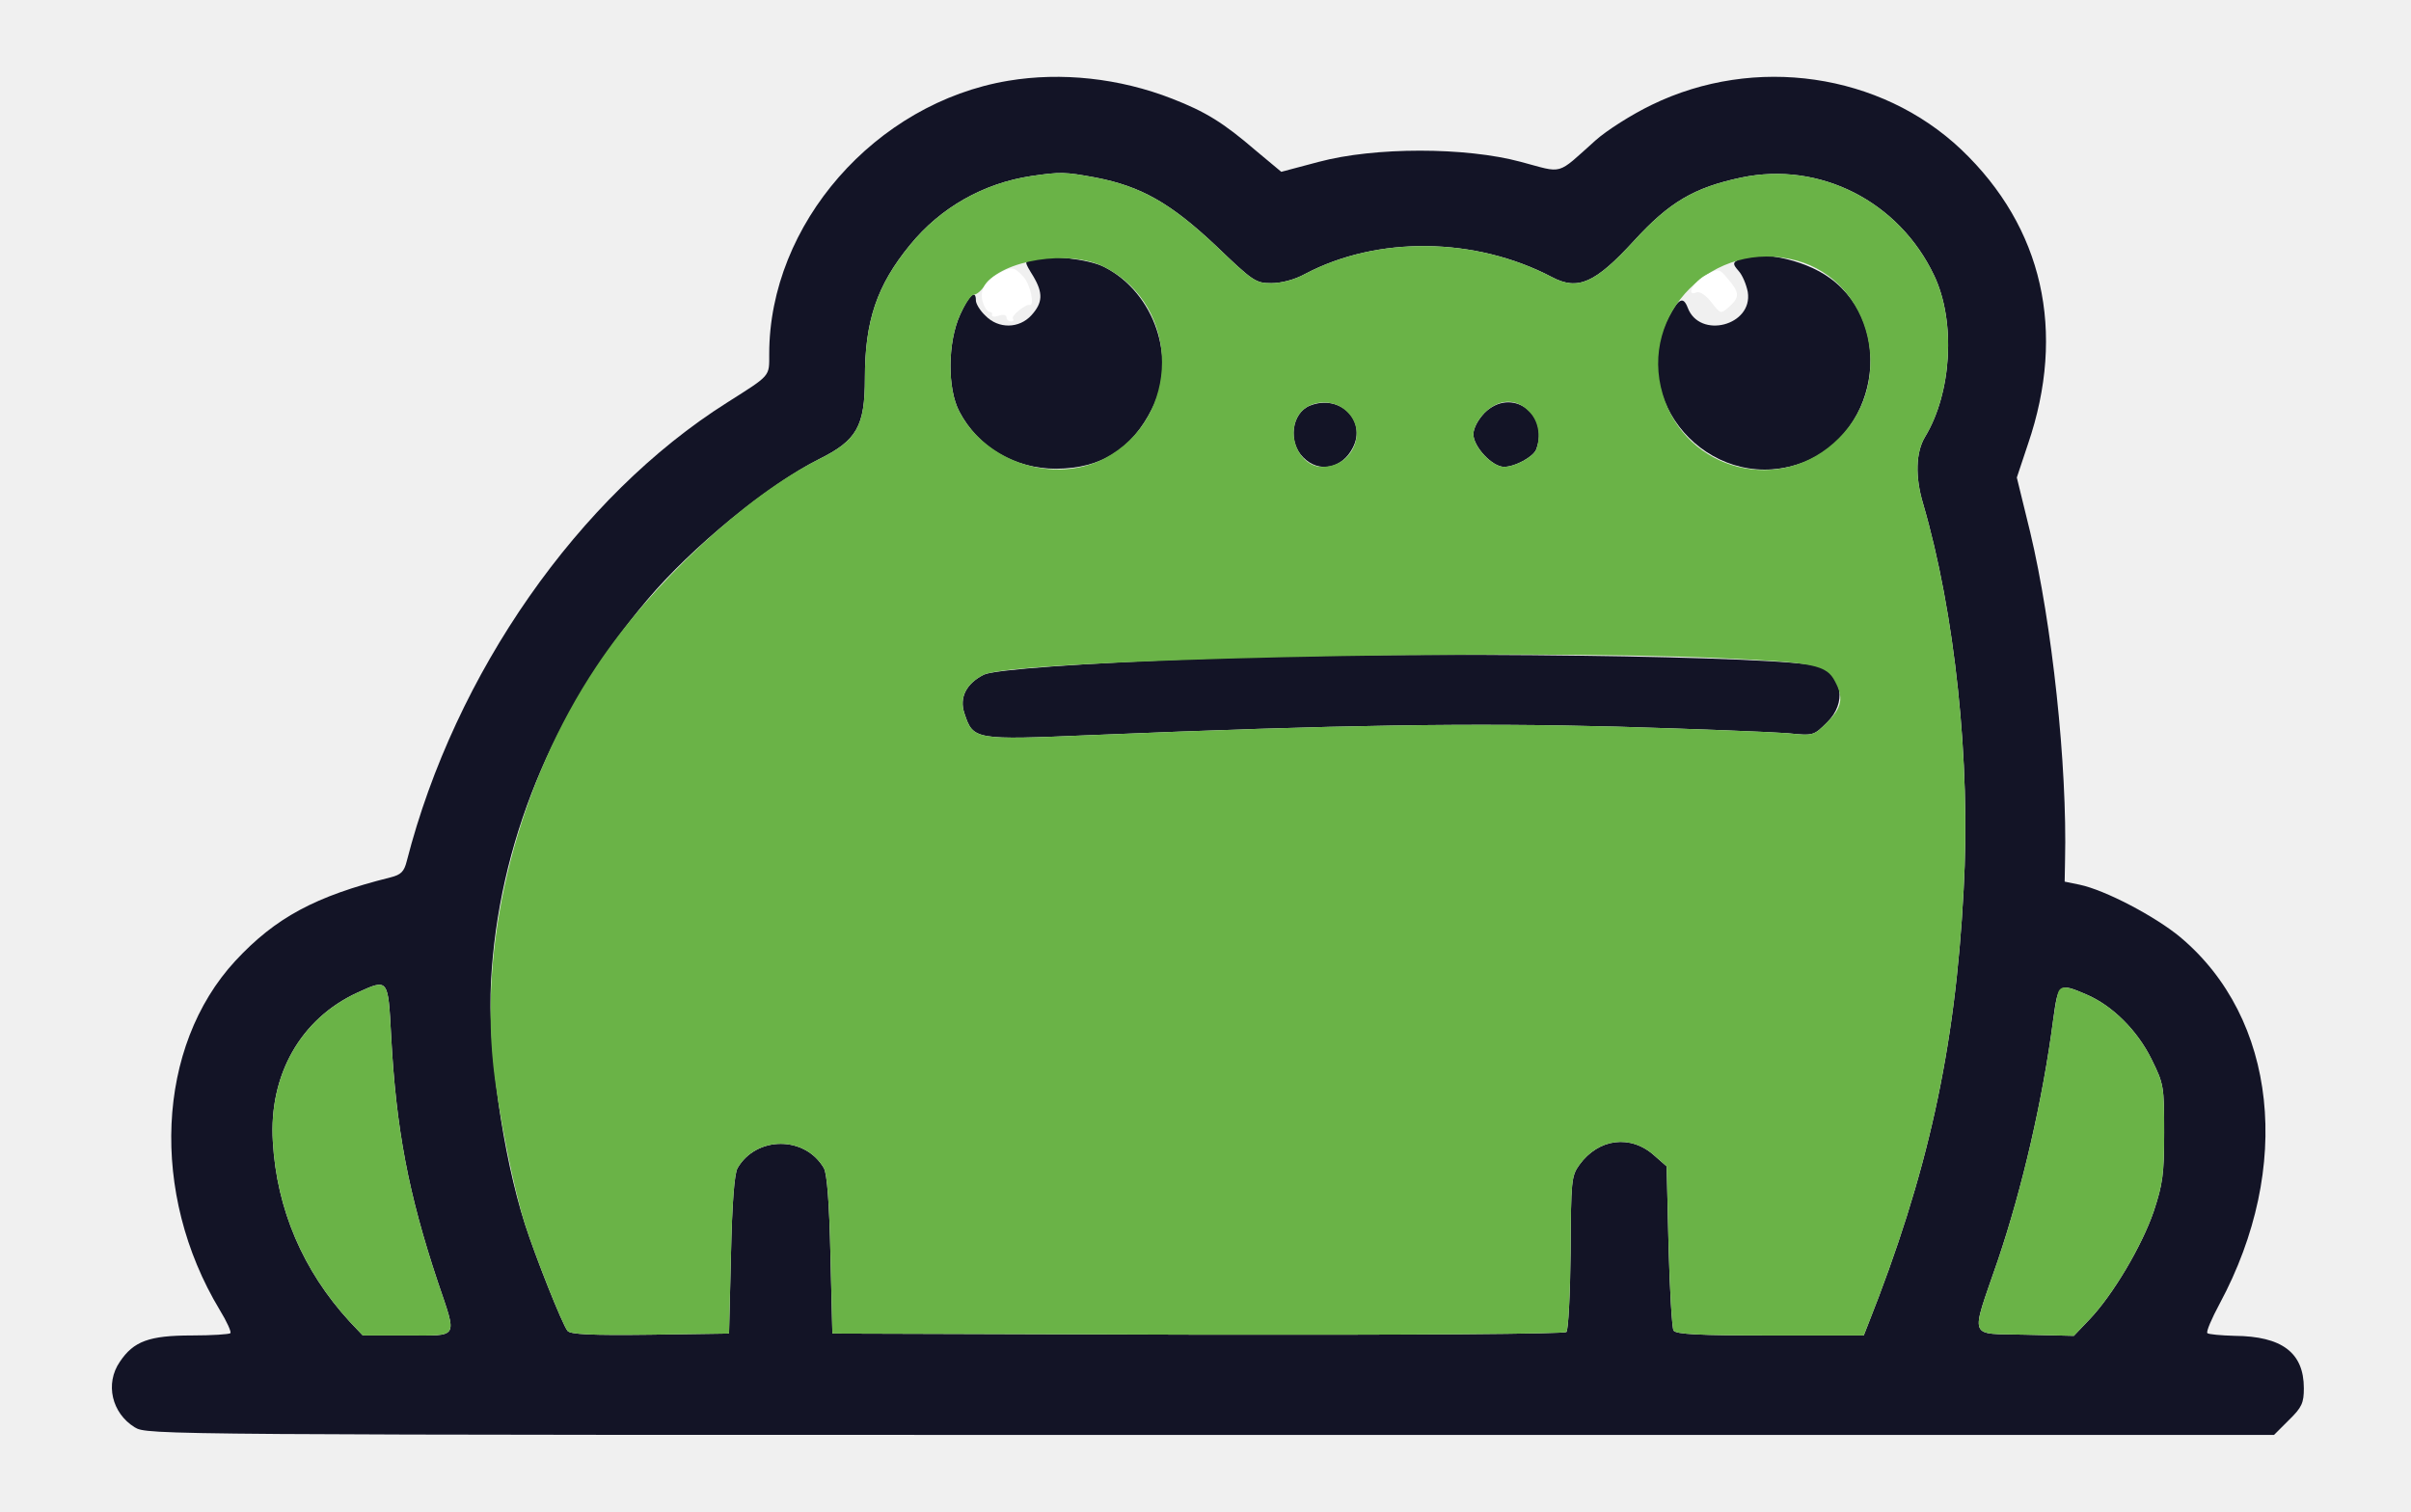
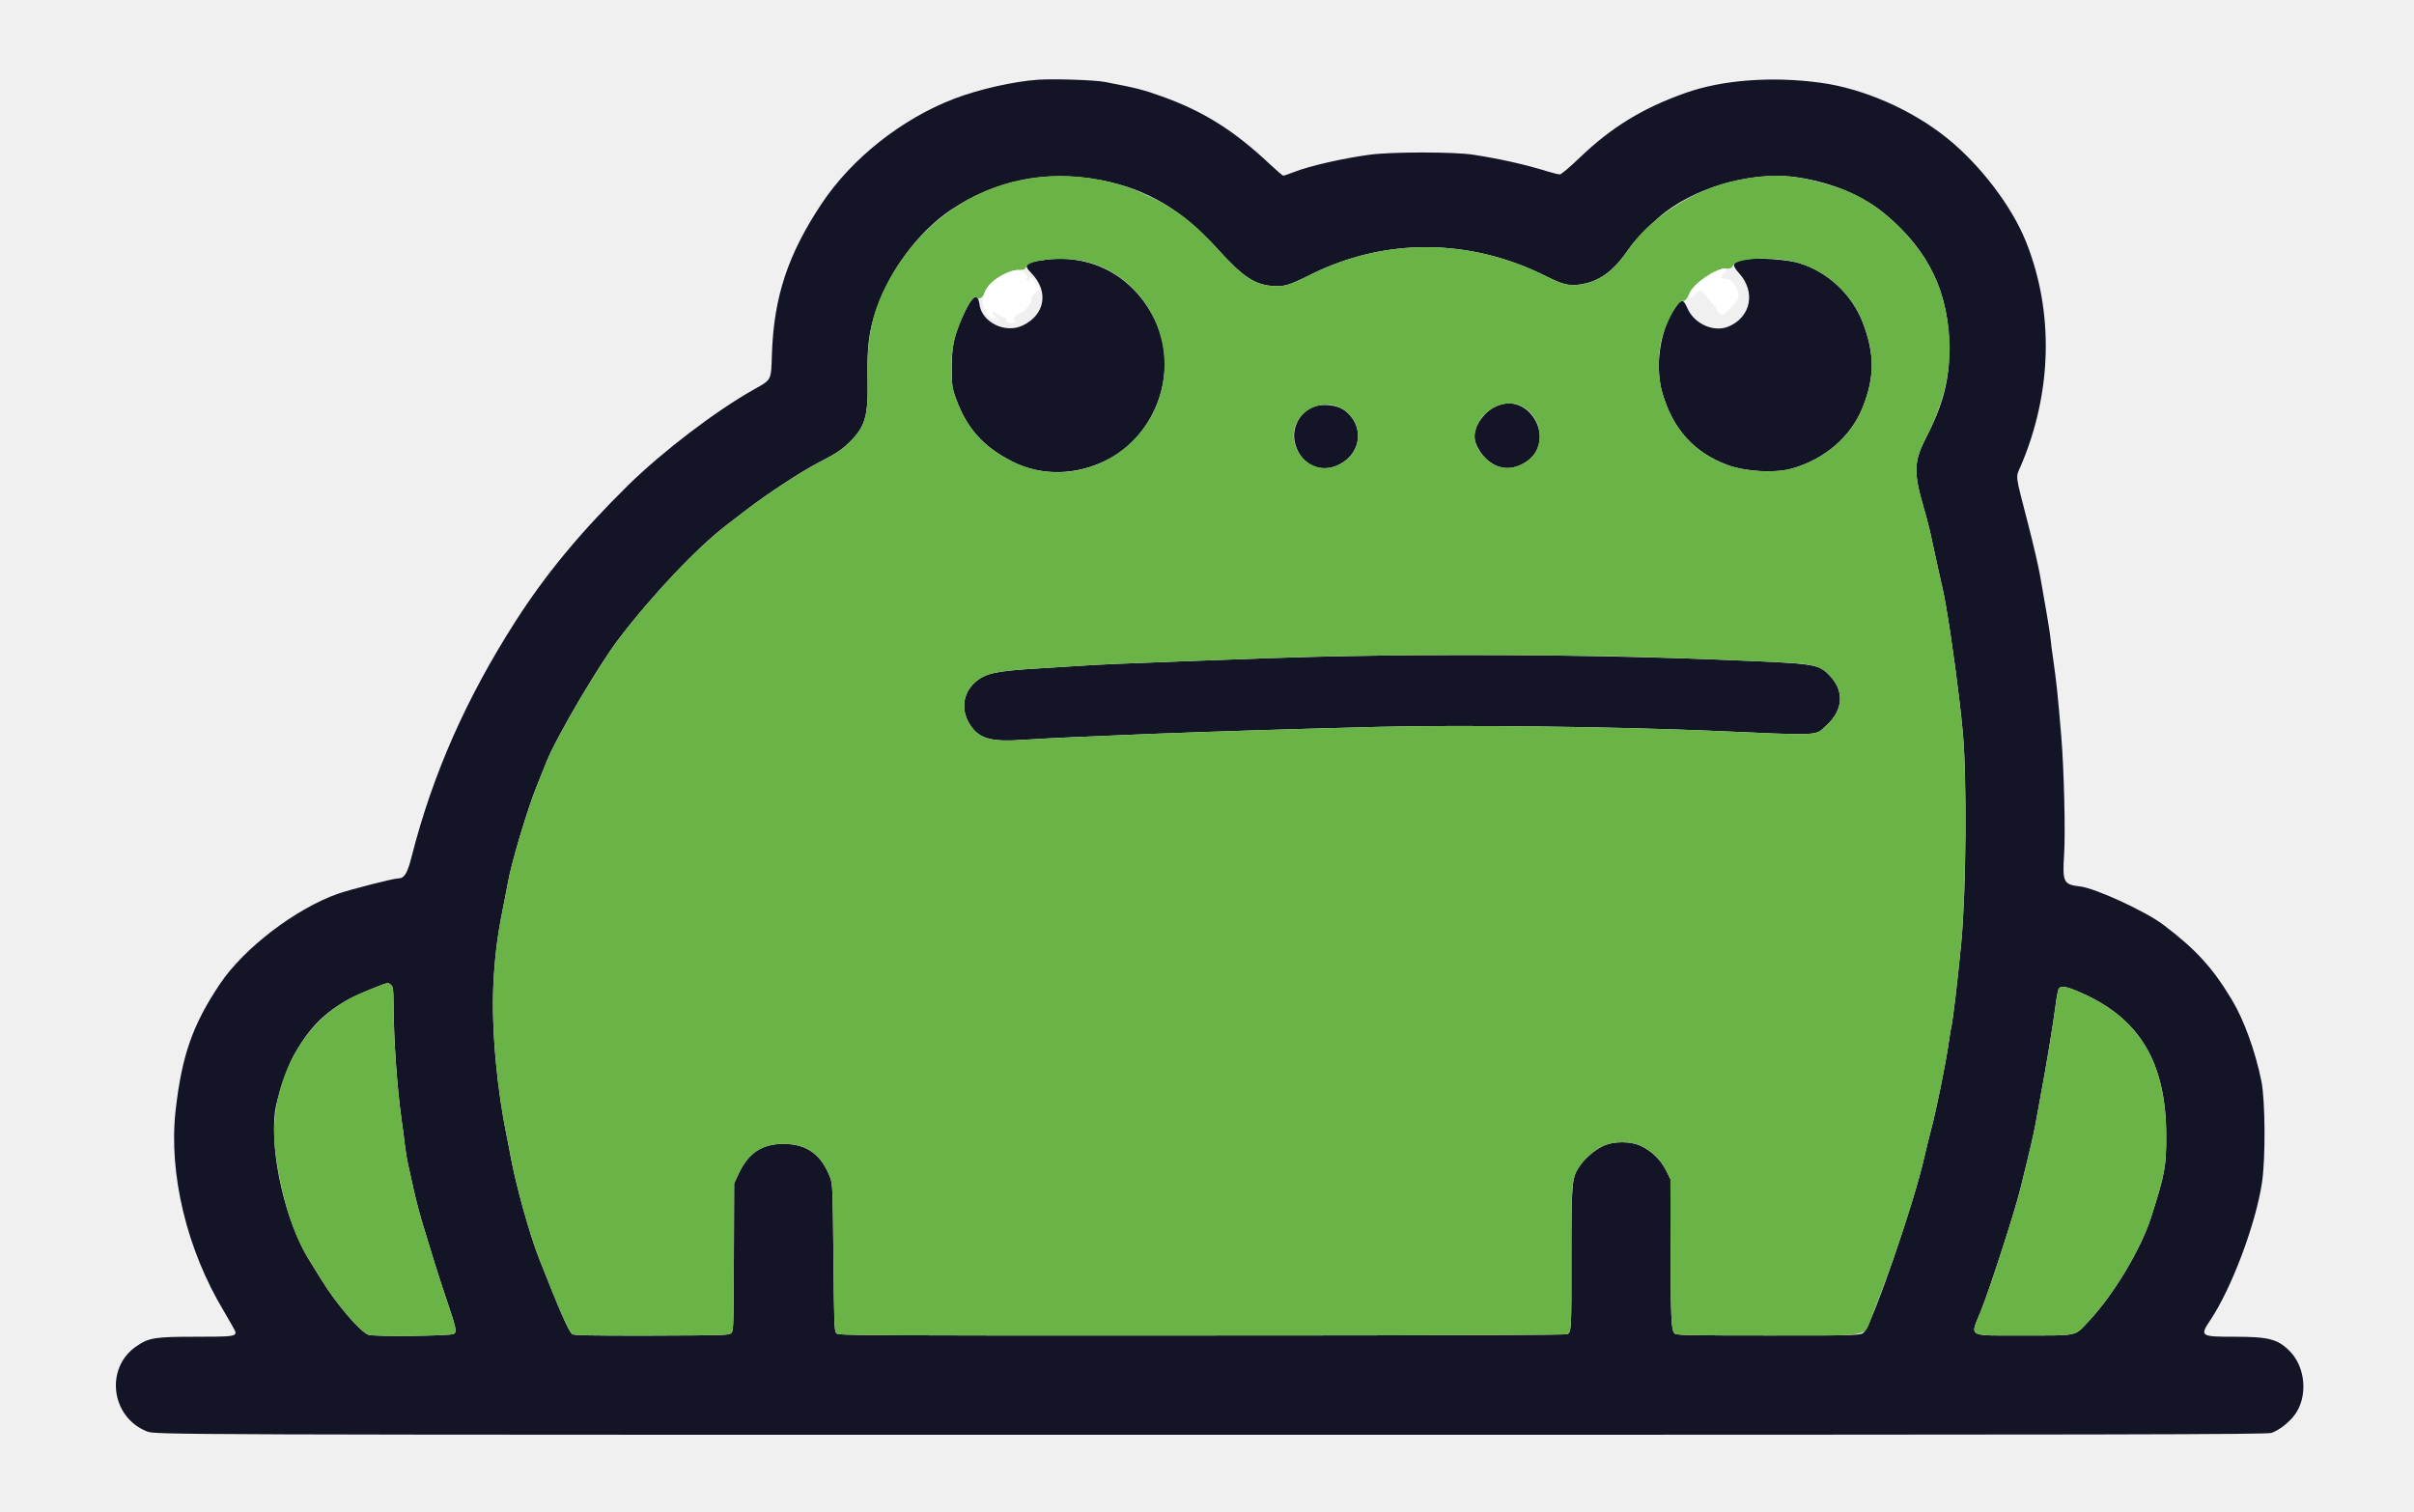
- <svg xmlns="http://www.w3.org/2000/svg" viewBox="0 0 630 395">
-   <g transform="translate(0,395) scale(0.1,-0.1)" fill="#131426" stroke="none">
-     <path d="M2635 3739 c-348 -58 -625 -375 -625 -714 0 -60 5 -54 -110 -127 -388 -245 -711 -707 -837 -1198 -7 -28 -15 -36 -43 -43 -196 -49 -300 -105 -405 -218 -207 -224 -224 -608 -41 -912 19 -31 31 -58 28 -61 -3 -3 -48 -6 -101 -6 -111 0 -152 -15 -188 -69 -39 -57 -21 -134 39 -171 33 -20 42 -20 2812 -20 l2778 0 39 39 c34 33 39 45 39 83 0 93 -57 136 -181 137 -36 1 -68 4 -71 7 -4 3 11 38 32 77 192 357 150 746 -103 958 -65 54 -196 123 -263 137 l-39 8 1 55 c6 250 -34 619 -91 858 l-35 143 29 87 c101 295 39 567 -174 770 -211 200 -540 248 -809 117 -52 -25 -118 -67 -147 -93 -104 -93 -82 -86 -195 -56 -145 39 -382 39 -528 0 l-98 -26 -66 55 c-86 74 -132 102 -219 136 -138 54 -290 70 -428 47z m228 -253 c119 -23 196 -67 314 -178 97 -93 104 -98 145 -98 26 0 61 9 88 24 189 100 445 97 645 -8 68 -36 113 -16 214 94 93 102 158 140 281 166 205 43 412 -62 504 -256 57 -120 46 -307 -24 -422 -24 -40 -26 -104 -5 -174 83 -284 125 -675 106 -1010 -22 -419 -94 -743 -250 -1136 l-11 -28 -244 0 c-185 0 -247 3 -253 13 -4 6 -10 106 -13 220 l-5 209 -32 28 c-62 56 -146 45 -196 -24 -21 -29 -22 -41 -23 -229 -1 -109 -6 -203 -11 -208 -5 -5 -391 -8 -964 -7 l-954 3 -5 205 c-3 137 -9 212 -17 227 -49 85 -177 85 -226 0 -8 -15 -14 -90 -17 -227 l-5 -205 -206 -3 c-157 -2 -209 1 -216 10 -14 17 -85 197 -111 278 -59 183 -98 463 -89 635 19 358 160 703 408 997 116 138 316 301 449 368 99 49 120 86 120 212 0 149 31 242 118 348 79 97 191 161 317 180 76 11 87 11 168 -4z m-1841 -2242 c13 -245 45 -413 122 -644 51 -151 57 -140 -80 -140 l-116 0 -35 37 c-121 132 -190 293 -200 469 -11 175 73 322 221 390 81 37 80 37 88 -112z m4430 107 c68 -29 133 -94 170 -169 32 -65 33 -70 33 -192 0 -109 -4 -135 -27 -205 -31 -91 -107 -219 -168 -283 l-41 -43 -127 3 c-151 4 -144 -17 -72 193 65 192 118 423 145 630 13 96 15 97 87 66z" />
-     <path d="M2698 3274 c-22 -7 -22 -7 2 -46 26 -44 25 -69 -5 -102 -32 -35 -86 -36 -120 -1 -14 13 -25 31 -25 40 0 30 -18 14 -41 -37 -33 -72 -34 -194 -2 -254 49 -93 144 -149 253 -149 117 1 197 50 251 158 65 127 6 302 -125 369 -40 21 -150 33 -188 22z" />
-     <path d="M4540 3270 c-12 -7 -12 -11 3 -28 10 -11 20 -35 24 -55 14 -88 -126 -124 -157 -41 -12 31 -24 24 -51 -27 -108 -213 105 -456 337 -383 209 65 261 360 86 487 -69 51 -197 76 -242 47z" />
-     <path d="M3423 2890 c-48 -19 -58 -95 -18 -135 41 -42 102 -30 130 25 37 71 -34 141 -112 110z" />
-     <path d="M3879 2871 c-17 -18 -29 -40 -29 -56 0 -32 49 -85 80 -85 29 0 76 26 84 45 36 94 -65 165 -135 96z" />
-     <path d="M3155 2229 c-328 -12 -557 -29 -584 -42 -46 -23 -65 -60 -51 -101 23 -70 26 -70 333 -57 649 27 993 32 1372 22 207 -6 407 -14 445 -17 69 -7 69 -7 105 29 50 50 40 121 -22 145 -71 28 -1064 41 -1598 21z" />
+ <svg xmlns="http://www.w3.org/2000/svg" viewBox="0 0 1896 1187">
+   <g transform="translate(0,1187) scale(0.1,-0.1)" fill="#131426" stroke="none">
+     <path d="M8155 11244 c-191 -13 -466 -75 -662 -150 -411 -158 -803 -468 -1040 -824 -264 -398 -374 -729 -390 -1175 -7 -219 0 -204 -143 -285 -299 -168 -713 -484 -984 -749 -375 -369 -650 -701 -887 -1071 -388 -606 -651 -1202 -815 -1845 -35 -138 -58 -175 -108 -175 -37 0 -372 -86 -471 -120 -332 -117 -737 -426 -925 -705 -217 -323 -302 -565 -351 -1000 -55 -495 88 -1090 378 -1572 51 -86 93 -161 93 -167 0 -33 -23 -36 -311 -36 -321 0 -368 -7 -465 -73 -251 -168 -205 -557 79 -670 67 -27 67 -27 8355 -27 7367 0 8293 2 8333 15 58 20 135 79 180 139 108 142 89 380 -40 506 -93 92 -164 110 -429 110 -270 0 -276 4 -192 130 167 249 357 755 406 1080 29 192 26 649 -5 800 -48 235 -137 480 -231 636 -151 252 -283 397 -540 591 -139 105 -534 287 -653 300 -130 15 -139 33 -125 253 11 175 -1 667 -22 920 -29 351 -39 438 -65 620 -8 52 -17 122 -20 155 -3 33 -19 134 -35 225 -16 91 -38 217 -49 280 -11 63 -52 239 -91 390 -106 412 -100 363 -58 461 246 576 261 1208 41 1759 -111 279 -360 606 -623 817 -278 223 -654 387 -990 433 -382 52 -773 23 -1062 -80 -332 -117 -581 -269 -827 -505 -82 -79 -149 -135 -160 -135 -11 0 -55 11 -98 24 -173 54 -375 99 -584 131 -150 23 -636 23 -809 0 -210 -28 -478 -89 -596 -136 -41 -16 -79 -29 -85 -29 -5 0 -51 40 -103 88 -282 266 -522 417 -851 535 -148 53 -196 65 -445 113 -84 16 -395 26 -525 18z m485 -788 c362 -67 647 -235 929 -548 189 -209 284 -273 422 -284 92 -8 133 4 299 87 587 294 1255 290 1858 -13 141 -71 193 -80 306 -54 128 30 233 114 337 268 51 76 198 224 294 296 280 210 714 320 1045 267 275 -45 504 -143 680 -290 342 -287 500 -621 500 -1055 0 -253 -50 -442 -186 -705 -93 -181 -95 -269 -14 -545 22 -74 52 -191 65 -259 14 -68 37 -172 50 -230 38 -163 43 -190 59 -281 48 -276 107 -718 132 -990 33 -356 27 -1246 -12 -1655 -28 -297 -67 -623 -79 -665 -2 -8 -12 -64 -20 -125 -23 -159 -98 -530 -136 -670 -17 -66 -42 -165 -54 -220 -81 -361 -401 -1291 -473 -1377 -24 -28 -24 -28 -746 -28 -606 0 -725 2 -741 14 -29 21 -33 112 -34 702 l-1 511 -35 71 c-42 82 -108 147 -193 189 -83 41 -221 41 -304 0 -70 -34 -146 -101 -187 -165 -56 -88 -59 -121 -59 -717 1 -555 0 -578 -32 -595 -12 -6 -1023 -10 -2871 -10 -2725 -1 -2854 0 -2870 17 -16 17 -18 65 -23 595 -5 538 -7 580 -25 627 -69 182 -183 265 -366 266 -169 0 -276 -70 -353 -233 l-36 -77 -2 -578 c-2 -551 -3 -580 -20 -598 -18 -17 -49 -18 -627 -20 -483 -1 -611 2 -623 12 -29 24 -97 180 -260 594 -76 193 -182 576 -224 805 -6 36 -20 106 -30 155 -35 168 -67 385 -85 580 -42 449 -27 800 52 1195 19 96 39 196 43 221 27 154 155 581 226 755 31 77 65 162 76 189 73 187 408 757 566 964 261 344 621 724 853 900 46 36 111 85 143 110 173 133 436 305 569 374 157 81 197 109 270 185 105 111 127 198 121 473 -5 249 10 373 66 541 103 308 337 622 590 790 351 234 746 313 1170 234z m-5568 -6323 c16 -14 18 -34 19 -157 1 -267 27 -644 63 -901 9 -60 21 -150 26 -200 6 -49 17 -117 25 -150 8 -33 28 -125 45 -204 18 -80 54 -217 82 -305 27 -89 67 -218 88 -287 22 -69 66 -207 100 -305 65 -193 69 -218 43 -232 -32 -16 -623 -22 -668 -7 -65 22 -255 244 -372 435 -22 36 -64 103 -93 150 -186 298 -311 838 -270 1167 13 103 90 336 142 433 148 271 307 409 613 531 137 55 132 54 157 32z m13273 -61 c462 -202 669 -550 669 -1127 0 -239 -10 -296 -120 -640 -80 -249 -295 -607 -490 -814 -112 -119 -74 -111 -502 -111 -464 0 -429 -19 -344 192 73 182 267 783 310 959 78 314 102 420 118 504 9 50 27 148 40 219 39 205 103 590 119 720 8 65 20 125 26 132 19 24 60 16 174 -34z" />
+     <path d="M8215 9830 c-166 -22 -182 -37 -113 -107 137 -142 107 -324 -68 -409 -137 -67 -322 23 -341 165 -12 92 -52 73 -113 -54 -84 -175 -104 -261 -105 -435 0 -138 3 -163 24 -225 85 -250 217 -401 451 -520 227 -115 499 -111 742 11 389 195 566 696 385 1088 -161 346 -492 533 -862 486z" />
+     <path d="M13725 9834 c-120 -17 -132 -37 -67 -109 134 -146 95 -346 -82 -420 -114 -48 -268 20 -322 142 -31 69 -42 73 -76 33 -132 -159 -187 -471 -122 -695 82 -285 250 -471 513 -568 142 -52 371 -65 503 -28 259 73 465 250 557 479 96 239 96 424 1 670 -85 221 -279 401 -505 467 -88 26 -308 42 -400 29z" />
+     <path d="M11750 8679 c-89 -40 -170 -151 -170 -233 0 -52 34 -121 85 -173 93 -93 206 -104 318 -33 250 158 36 561 -233 439z" />
+     <path d="M10321 8677 c-118 -45 -183 -176 -147 -299 47 -161 200 -231 346 -156 180 92 197 316 33 430 -55 37 -166 49 -232 25z" />
+     <path d="M10795 6720 c-286 -4 -650 -13 -810 -19 -159 -6 -418 -16 -575 -21 -581 -21 -789 -30 -930 -40 -80 -5 -224 -14 -320 -20 -335 -20 -419 -38 -497 -105 -106 -91 -120 -234 -34 -353 71 -97 166 -121 411 -103 91 6 271 16 400 21 129 6 397 17 595 25 401 16 1117 39 1805 56 639 16 1843 1 2600 -31 882 -39 813 -42 905 42 131 119 142 267 30 387 -91 98 -100 99 -885 130 -805 32 -1798 44 -2695 31z" />
  </g>
-   <g transform="translate(0,395) scale(0.1,-0.1)" fill="#6ab347" stroke="none">
-     <path d="M2695 3490 c-126 -19 -238 -83 -317 -180 -87 -106 -118 -199 -118 -348 0 -126 -21 -163 -120 -212 -192 -96 -438 -325 -582 -542 -203 -304 -305 -703 -269 -1043 14 -127 53 -320 83 -415 26 -81 97 -261 111 -278 7 -9 59 -12 216 -10 l206 3 5 205 c3 137 9 212 17 227 49 85 177 85 226 0 8 -15 14 -90 17 -227 l5 -205 954 -3 c573 -1 959 2 964 7 5 5 10 99 11 208 1 188 2 200 23 229 50 69 134 80 196 24 l32 -28 5 -209 c3 -114 9 -214 13 -220 6 -10 68 -13 253 -13 l244 0 11 28 c156 393 228 717 250 1136 19 335 -23 726 -106 1010 -21 70 -19 134 5 174 70 115 81 302 24 422 -92 194 -299 299 -504 256 -123 -26 -188 -64 -281 -166 -101 -110 -146 -130 -214 -94 -200 105 -456 108 -645 8 -27 -15 -62 -24 -88 -24 -41 0 -48 5 -145 98 -118 111 -195 155 -314 178 -81 15 -92 15 -168 4z m191 -238 c201 -102 200 -395 0 -500 -130 -68 -309 -11 -379 122 -32 60 -31 182 2 254 13 28 29 52 36 52 7 0 20 11 28 24 45 67 222 95 313 48z m1809 17 c196 -54 259 -316 110 -464 -149 -150 -399 -88 -460 114 -64 212 134 409 350 350z m-1182 -389 c64 -50 25 -150 -58 -150 -56 0 -94 76 -64 131 21 40 83 50 122 19z m482 -5 c25 -24 32 -65 19 -100 -8 -19 -55 -45 -84 -45 -31 0 -80 53 -80 85 0 16 12 38 29 56 38 37 82 39 116 4z m502 -645 c245 -11 276 -18 298 -61 23 -43 18 -68 -20 -106 -36 -36 -36 -36 -105 -29 -38 3 -238 11 -445 17 -379 10 -723 5 -1372 -22 -307 -13 -310 -13 -333 57 -14 41 5 78 51 101 80 39 1368 68 1926 43z" />
-     <path d="M934 1356 c-148 -68 -232 -215 -221 -390 10 -176 79 -337 200 -469 l35 -37 116 0 c137 0 131 -11 80 140 -77 231 -109 399 -122 644 -8 149 -7 149 -88 112z" />
-     <path d="M5377 1353 c-3 -10 -8 -40 -12 -68 -27 -207 -80 -438 -145 -630 -72 -210 -79 -189 72 -193 l127 -3 41 43 c61 64 137 192 168 283 23 70 27 96 27 205 0 122 -1 127 -33 192 -37 75 -102 140 -170 169 -54 24 -69 24 -75 2z" />
+   <g transform="translate(0,1187) scale(0.1,-0.1)" fill="#6ab347" stroke="none">
+     <path d="M8175 10480 c-511 -52 -949 -353 -1203 -830 -122 -228 -165 -436 -158 -759 6 -275 -16 -362 -121 -473 -73 -76 -113 -104 -270 -185 -133 -69 -396 -241 -569 -374 -32 -25 -97 -74 -143 -110 -232 -176 -592 -556 -853 -900 -158 -207 -493 -777 -566 -964 -11 -27 -45 -112 -76 -189 -71 -174 -199 -601 -226 -755 -4 -25 -24 -125 -43 -221 -39 -196 -51 -284 -68 -515 -25 -335 17 -854 101 -1260 10 -49 24 -119 30 -155 42 -229 148 -612 224 -805 163 -414 231 -570 260 -594 12 -10 140 -13 623 -12 578 2 609 3 627 20 17 18 18 47 20 598 l2 578 36 77 c77 163 184 233 353 233 183 -1 297 -84 366 -266 18 -47 20 -89 25 -627 5 -530 7 -578 23 -595 16 -17 145 -18 2870 -17 1848 0 2859 4 2871 10 32 17 33 40 32 595 0 596 3 629 59 717 41 64 117 131 187 165 83 41 221 41 304 0 85 -42 151 -107 193 -189 l35 -71 1 -511 c1 -590 5 -681 34 -702 16 -12 135 -14 741 -14 833 0 740 -17 806 150 183 465 347 963 413 1255 12 55 37 154 54 220 38 140 113 511 136 670 8 61 18 117 20 125 12 42 51 368 79 665 39 409 45 1299 12 1655 -25 272 -84 714 -132 990 -16 91 -21 118 -59 281 -13 58 -36 162 -50 230 -13 68 -43 185 -65 259 -81 276 -79 364 14 545 205 396 242 756 119 1150 -110 352 -457 706 -802 819 -341 111 -527 122 -841 50 -308 -70 -650 -295 -809 -532 -104 -154 -209 -238 -337 -268 -113 -26 -165 -17 -306 54 -603 303 -1271 307 -1858 13 -166 -83 -207 -95 -299 -87 -138 11 -233 75 -422 284 -204 226 -343 330 -594 444 -239 108 -532 155 -800 128z m357 -666 c501 -129 760 -707 529 -1178 -206 -418 -708 -595 -1111 -391 -234 119 -366 270 -451 520 -40 116 -35 344 10 480 61 185 134 316 162 288 18 -18 48 -2 59 32 29 86 174 185 274 185 39 0 47 4 58 27 27 57 307 80 470 37z m5593 -9 c226 -66 420 -246 505 -467 95 -246 95 -431 -1 -670 -92 -229 -298 -406 -557 -479 -132 -37 -361 -24 -503 28 -263 97 -431 283 -513 568 -34 117 -37 300 -6 420 33 131 133 314 165 301 16 -6 37 18 54 60 30 76 202 194 283 194 42 0 50 3 60 25 28 62 332 74 513 20z m-2190 -1119 c186 -78 215 -341 48 -446 -112 -71 -225 -60 -318 33 -81 82 -100 155 -65 249 50 133 215 214 335 164z m-1382 -34 c164 -114 147 -338 -33 -430 -258 -132 -493 223 -271 409 84 71 218 80 304 21z m2127 -1937 c357 -7 1243 -41 1428 -55 149 -12 202 -32 267 -101 112 -120 101 -268 -30 -387 -92 -84 -23 -81 -905 -42 -757 32 -1961 47 -2600 31 -688 -17 -1404 -40 -1805 -56 -198 -8 -466 -19 -595 -25 -129 -5 -309 -15 -400 -21 -245 -18 -340 6 -411 103 -86 119 -72 262 34 353 78 67 162 85 497 105 96 6 240 15 320 20 141 10 349 19 930 40 157 5 416 15 575 21 623 25 1759 30 2695 14z" />
+     <path d="M2915 4101 c-160 -64 -205 -88 -301 -160 -328 -245 -510 -705 -449 -1136 50 -357 136 -629 265 -835 29 -47 71 -114 93 -150 117 -191 307 -413 372 -435 45 -15 636 -9 668 7 26 14 22 39 -43 232 -34 98 -78 236 -100 305 -21 69 -61 198 -88 287 -28 88 -64 225 -82 305 -17 79 -37 171 -45 204 -8 33 -19 101 -25 150 -5 50 -17 140 -26 200 -36 257 -62 634 -63 901 -1 123 -3 143 -19 157 -25 22 -20 23 -157 -32z" />
+     <path d="M16171 4106 c-6 -7 -18 -67 -26 -132 -16 -130 -80 -515 -119 -720 -13 -71 -31 -169 -40 -219 -16 -84 -40 -190 -118 -504 -43 -176 -237 -777 -310 -959 -85 -211 -120 -192 344 -192 428 0 390 -8 502 111 195 207 410 565 490 814 110 344 120 401 120 640 0 577 -207 925 -669 1127 -114 50 -155 58 -174 34z" />
  </g>
-   <g transform="translate(0,395) scale(0.1,-0.1)" fill="#ffffff" stroke="none">
-     <path d="M2608 3234 c-36 -19 -50 -46 -39 -76 4 -13 12 -23 17 -23 5 0 8 -4 6 -8 -1 -5 7 -6 18 -2 11 4 20 2 20 -4 0 -6 5 -11 12 -11 6 0 8 3 5 7 -7 6 33 39 43 36 15 -4 2 55 -16 74 -25 27 -30 27 -66 7z" />
-     <path d="M4459 3232 c-33 -17 -56 -58 -26 -46 9 3 24 -7 39 -26 24 -31 24 -31 46 -12 28 25 28 37 -2 72 -23 28 -24 29 -57 12z" />
+   <g transform="translate(0,1187) scale(0.1,-0.1)" fill="#ffffff" stroke="none">
+     <path d="M13423 9710 c-89 -55 -153 -120 -153 -157 0 -31 16 -29 47 7 35 42 46 38 94 -27 24 -32 48 -62 56 -66 7 -4 13 -14 13 -21 0 -7 11 -23 25 -36 24 -23 24 -23 83 36 74 74 83 107 46 170 -29 49 -50 64 -88 64 -31 0 -35 25 -6 40 11 6 20 17 20 25 0 30 -56 15 -137 -35z" />
+     <path d="M7887 9716 c-114 -55 -167 -126 -167 -223 0 -57 44 -127 88 -139 36 -10 40 5 9 32 -16 13 -25 29 -22 34 4 6 18 0 37 -15 16 -14 38 -25 49 -25 12 0 19 -7 19 -19 0 -23 30 -35 61 -26 16 5 18 9 8 21 -13 16 -1 30 52 59 35 19 79 72 79 95 0 29 11 50 26 50 8 0 14 7 14 15 0 8 5 15 10 15 6 0 10 7 10 15 0 8 -4 15 -10 15 -5 0 -16 16 -24 35 -14 33 -52 53 -40 20 7 -17 -4 -19 -26 -5 -10 6 -11 10 -2 10 19 0 14 25 -11 48 -33 31 -79 27 -160 -12z" />
  </g>
</svg>
